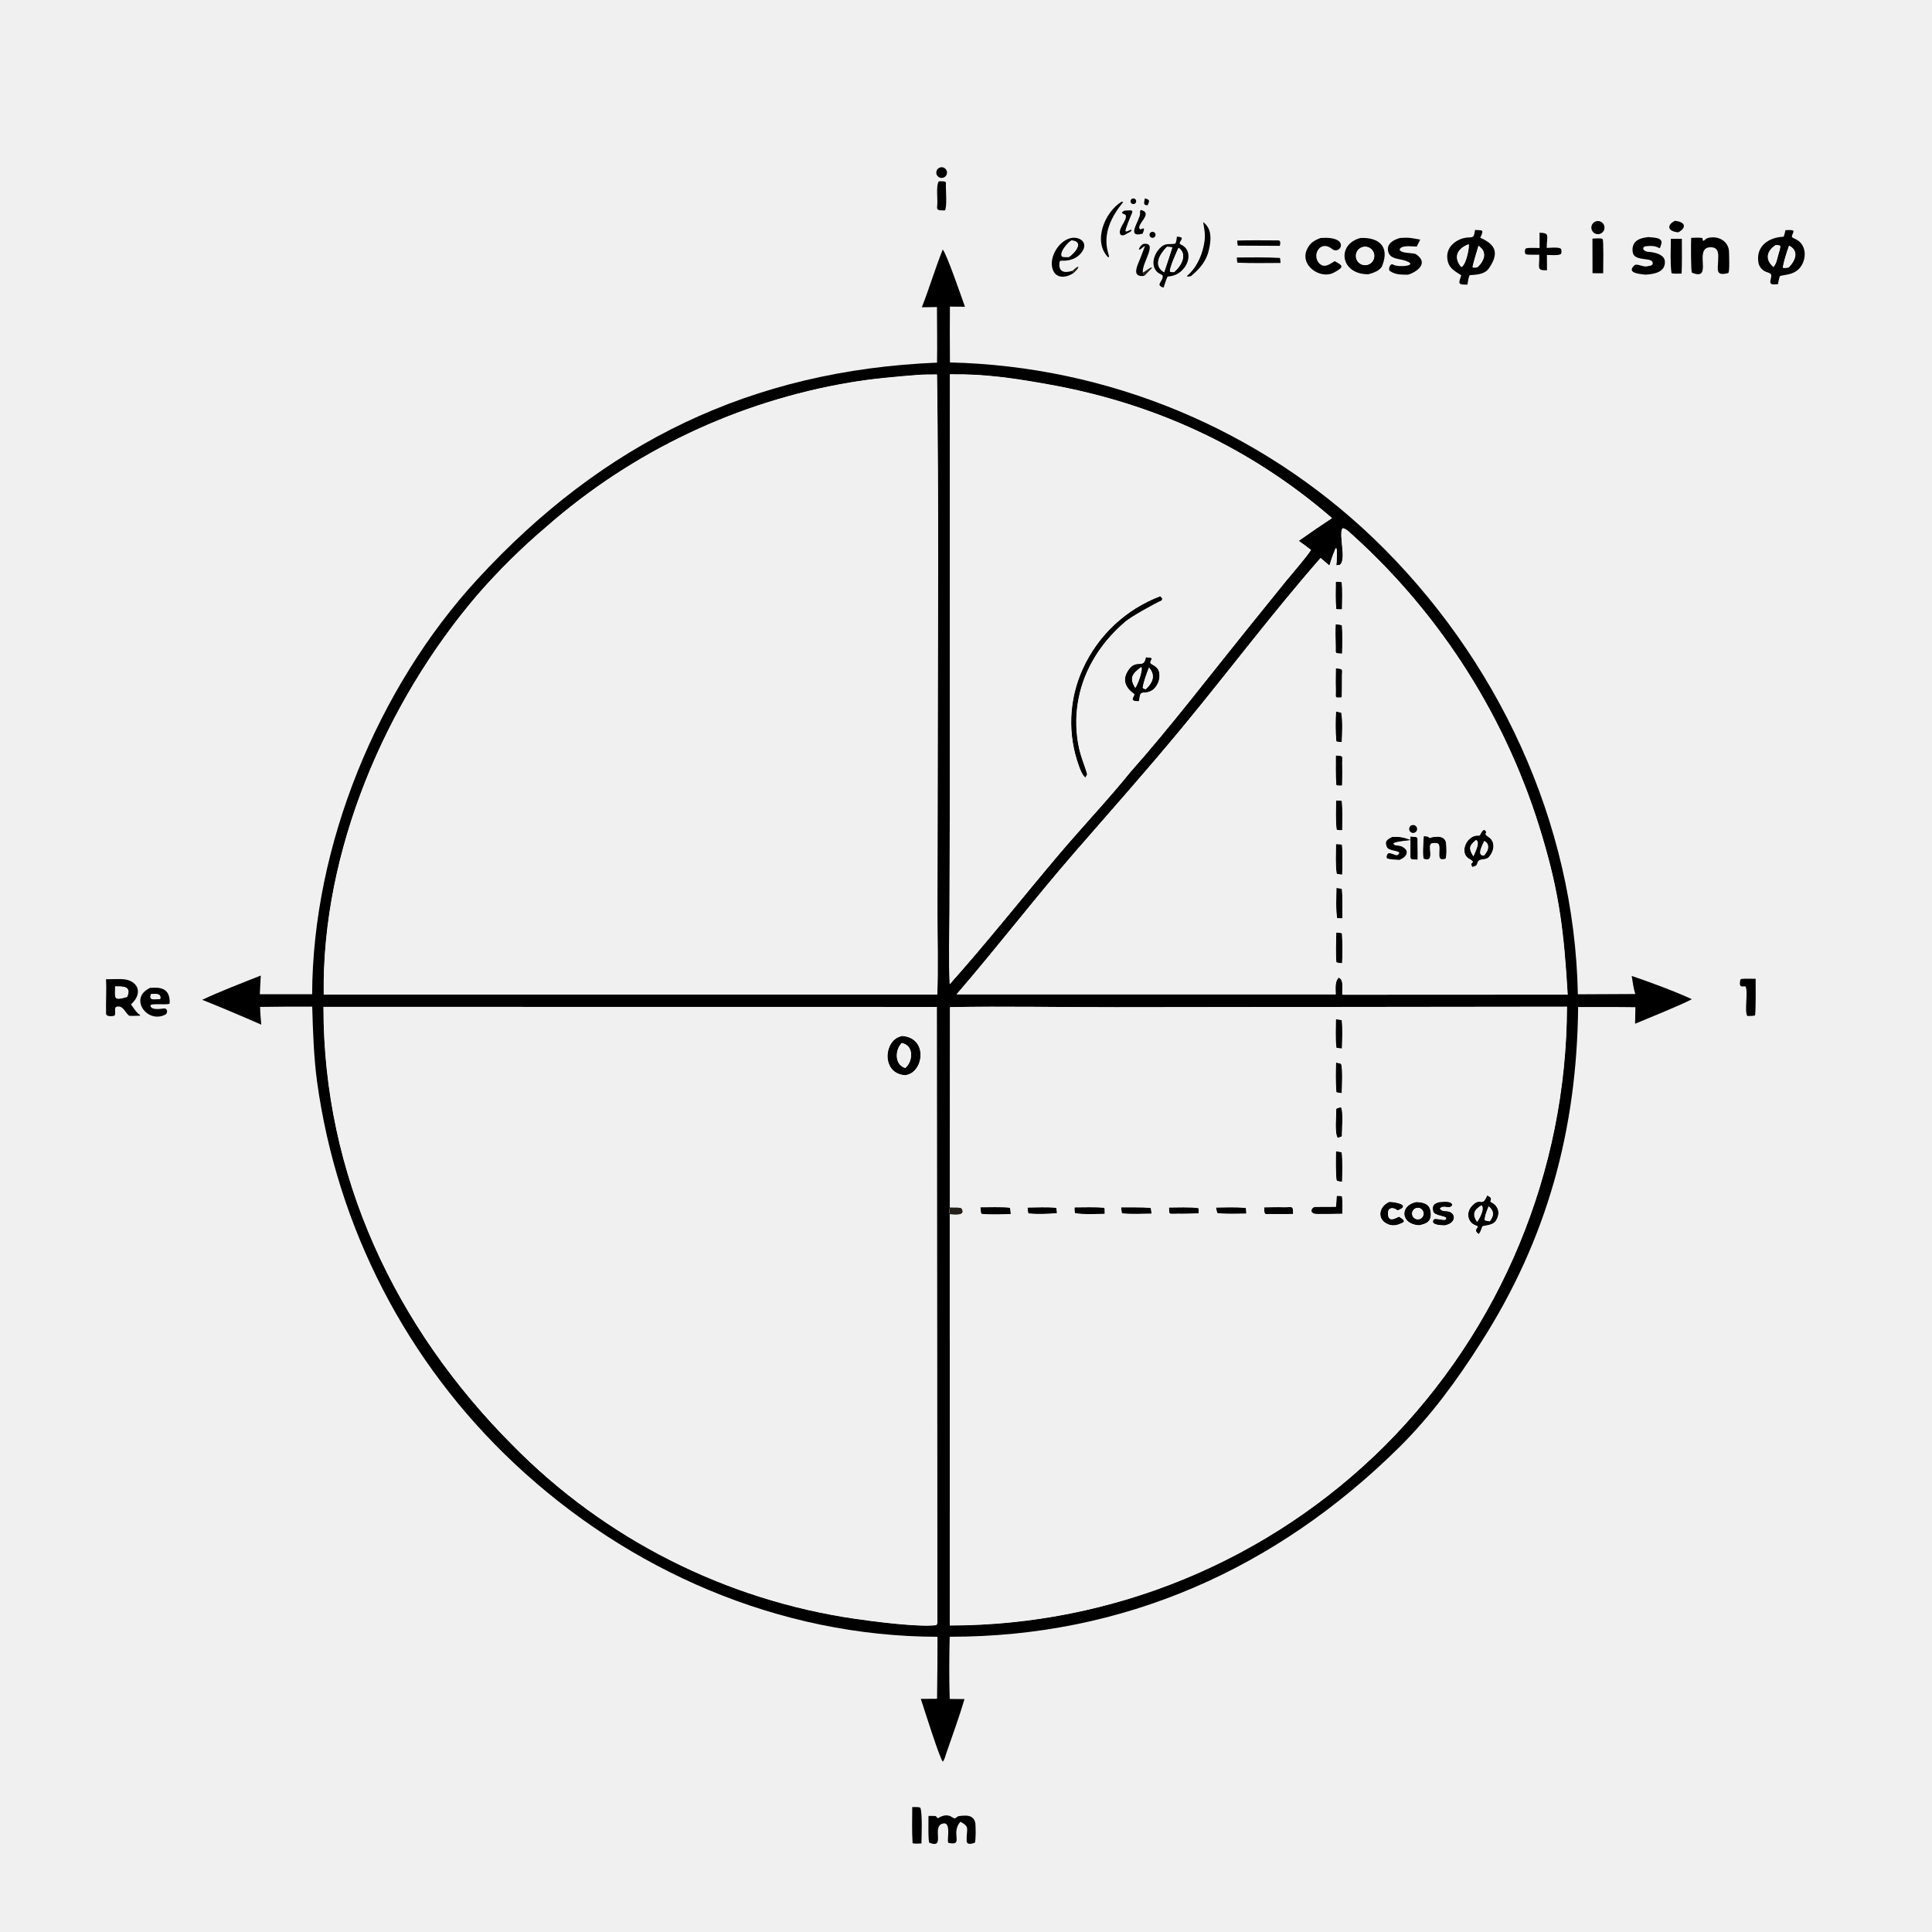
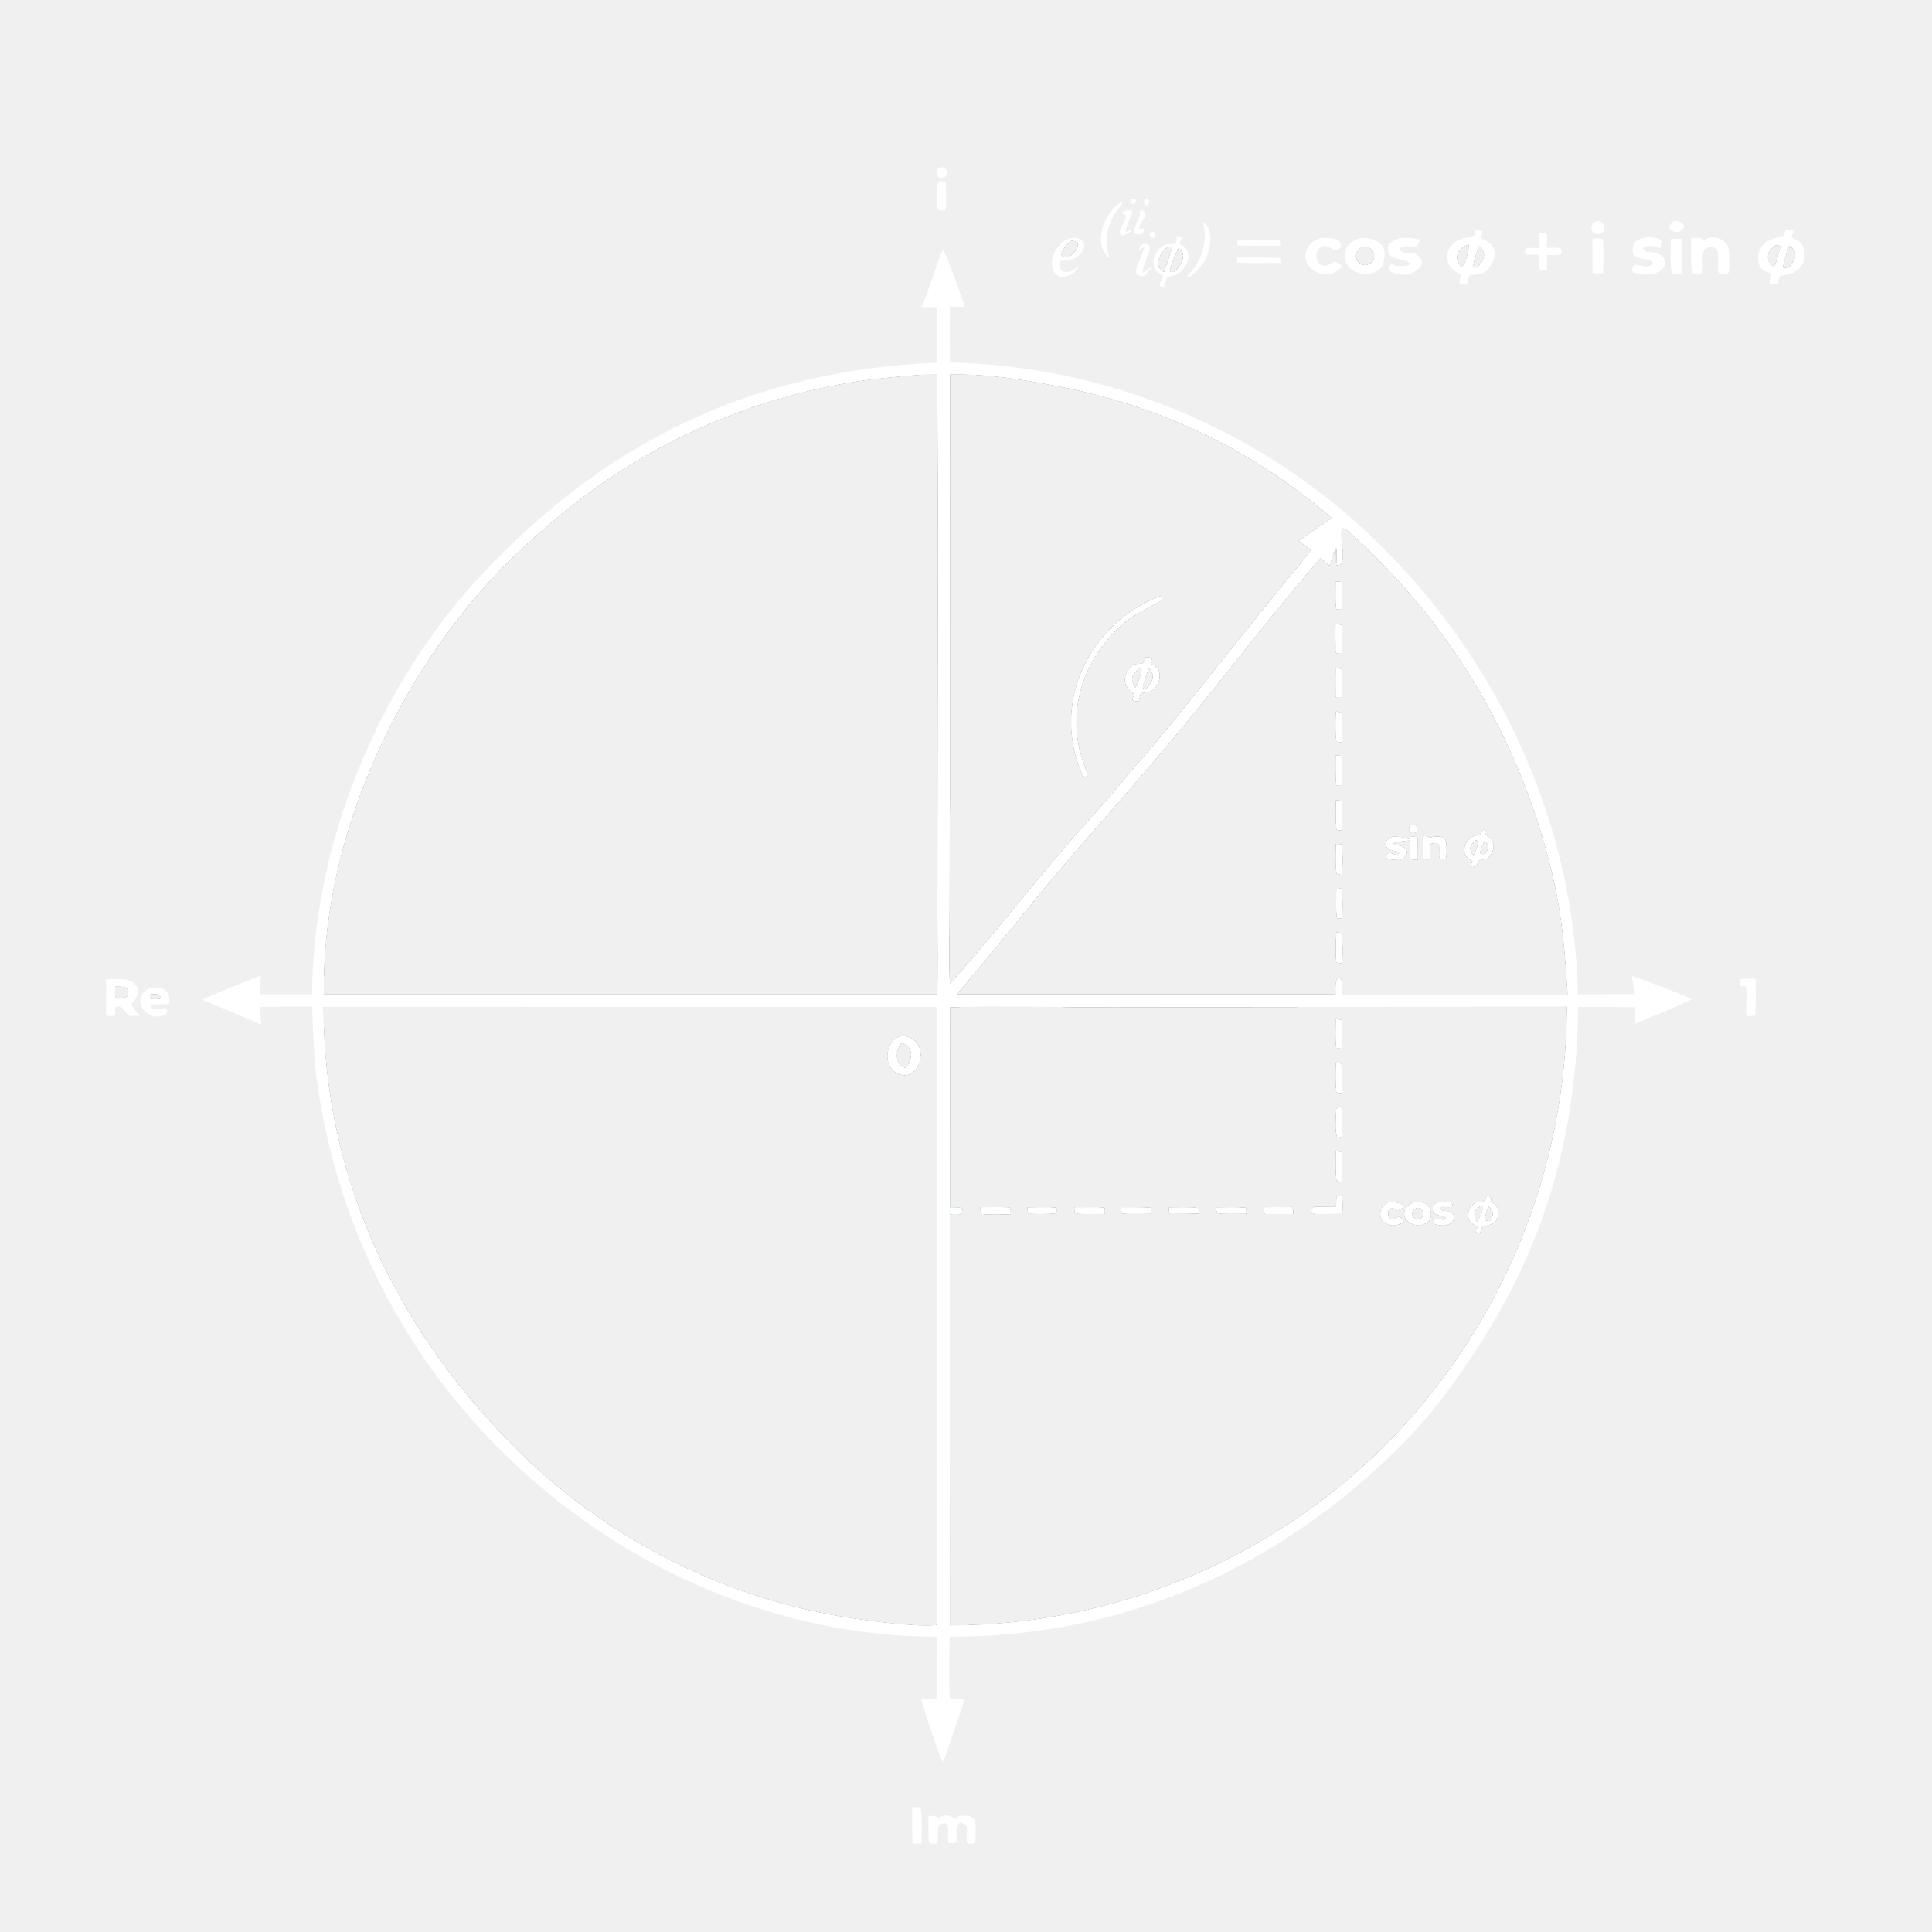
<svg xmlns="http://www.w3.org/2000/svg" width="1024" height="1024" viewBox="0 0 1024 1024">
  <defs>
    <filter id="kw">
-       <feColorMatrix type="matrix" values="1 0 0 0 0  0 1 0 0 0  0 0 1 0 0  -0.333 -0.333 -0.333 1 0" />
+       <feColorMatrix type="matrix" values="-1 0 0 0 1  0 -1 0 0 1  0 0 -1 0 1  -0.333 -0.333 -0.333 1 0" />
    </filter>
  </defs>
  <g filter="url(#kw)">
    <path d="M499.66 132.282C501.66 134.235 509.916 158.34 511.451 162.586L503.47 162.508C503.395 172.372 503.401 182.236 503.486 192.101C587.284 194.07 667.322 227.284 727.892 285.226C793.481 348.263 834.563 435.63 836.299 526.998L866.717 526.852C865.761 523.689 865.354 520.531 864.837 517.269C872.442 519.762 889.661 526.155 896.707 529.618C890.676 532.825 873.579 539.685 866.628 542.604L866.793 533.834C856.791 533.679 846.465 533.759 836.443 533.727C835.793 598.747 820.085 656.585 784.955 711.512C772.399 731.388 758.334 750.568 741.563 767.145C676.298 831.657 595.348 867.64 503.364 867.51C503.103 877.901 503.016 890.166 503.371 900.47L511.21 900.557C508.42 909.994 504.694 920.163 501.464 929.532C500.91 931.333 500.756 932.111 499.755 933.749C498.194 932.619 489.511 904.736 488.041 900.45L496.655 900.391C496.824 889.439 496.901 878.486 496.887 867.533C413.053 867.377 333.319 832.687 272.547 775.609C215.575 722.1 178.685 650.664 168.038 573.233C166.264 559.916 165.9 546.952 165.478 533.556C156.274 533.505 147.07 533.549 137.867 533.688C137.888 536.821 138.221 539.964 138.486 543.09C128.123 538.536 117.689 534.144 107.188 529.917C115.838 525.78 129.202 520.634 138.212 517.064L137.708 526.967L165.436 526.963C165.761 448.306 199.929 364.711 253.085 306.969C319.724 234.58 398.219 196.268 496.646 192.201C496.817 182.603 496.627 172.389 496.607 162.745L488.594 162.855C492.541 152.855 495.61 142.408 499.66 132.282Z" />
    <path fill="white" d="M503.507 533.809C532.233 533.181 562.649 533.903 591.554 533.834L830.545 533.557C830.307 620.801 795.622 704.42 734.037 766.217C672.793 827.238 589.871 861.515 503.415 861.548L503.377 643.595C502.955 640.871 503.003 642.864 503.435 639.969L503.507 533.809Z" />
    <path fill="#231A18" d="M503.435 639.969C504.635 639.99 509.223 639.784 509.682 640.523C512.442 644.977 504.331 643.582 503.377 643.595C502.955 640.871 503.003 642.864 503.435 639.969Z" />
    <path d="M788.239 633.624C791.913 635.15 789.381 636.671 790.004 636.976C793.757 638.812 795.596 642.42 792.911 646.938C791.587 649.166 788.315 649.339 785.948 649.894C785.279 650.051 785.22 652.548 783.731 654.072C779.99 651.375 785.185 650.466 782.259 649.506C777.763 648.03 777.047 642.702 779.91 639.446C784.915 633.755 785.291 640.607 788.239 633.624Z" />
    <path fill="white" d="M785.24 638.816C787.135 640.39 784.137 646.184 782.884 647.62C780.169 643.745 781.174 641.198 785.24 638.816Z" />
    <path fill="white" d="M788.983 639.356C791.536 641.434 792.121 643.712 790.158 646.563L789.656 647.312C789.422 647.273 786.967 647.019 786.936 646.686C786.755 644.761 788.321 641.03 788.983 639.356Z" />
    <path d="M750.727 637.094C754.306 637.247 757.605 638.012 758.211 641.895C759.077 647.45 756.135 648.593 752.133 649.41C742.441 648.961 741.533 638.904 750.727 637.094Z" />
    <path fill="white" d="M751.239 640.175C752.829 640.05 754.25 641.162 754.51 642.736C754.771 644.309 753.784 645.82 752.239 646.214C751.115 646.5 749.925 646.129 749.163 645.254C748.401 644.379 748.198 643.149 748.637 642.075C749.076 641.001 750.082 640.266 751.239 640.175Z" />
    <path d="M762.801 637.145C764.762 637.092 769.301 636.254 769.783 638.697C768.206 641.385 765.137 638.14 763.168 640.581C763.632 641.535 765.042 641.953 766.003 641.928C771.577 641.777 772.37 647.71 766.782 649.192L765.82 649.461C764.568 649.425 758.051 649.486 759.768 646.53C760.686 644.95 767.157 648.101 766.421 645.492C766.124 644.443 760.064 644.328 759.6 642.004C758.946 638.73 760.114 637.973 762.801 637.145Z" />
    <path d="M736.359 637.036C739.555 637.072 747.987 638.643 740.929 641.48C740.644 641.424 740.374 641.305 740.14 641.131C738.186 639.713 735.906 640.262 735.718 642.218C735.063 649.044 740.478 645.206 741.482 644.869C742.3 645.457 745.378 646.977 743.495 647.981C741.144 649.219 738.63 649.962 736.005 648.991C729.656 646.643 730.553 639.583 736.359 637.036Z" />
    <path d="M708.497 633.833C708.817 633.858 711.184 633.872 711.222 634.065C711.724 636.611 711.467 640.706 711.466 643.312C706.936 643.413 702.406 643.451 697.875 643.425C693.537 643.345 695.058 639.698 697.214 639.683L708.097 639.633C708.282 637.684 708.385 635.786 708.497 633.833Z" />
    <path d="M519.57 639.898C523.065 639.897 531.535 639.642 535.173 640.116C535.518 640.161 535.62 642.54 535.675 643.005L535.737 643.502C533.282 643.565 523.134 643.917 520.216 643.339C519.891 643.275 519.734 640.983 519.651 640.421L519.57 639.898Z" />
    <path d="M569.522 639.952C574.345 639.94 580.431 639.711 585.256 640.132C585.608 640.163 585.503 643.176 585.505 643.367C581.11 643.391 574.184 643.809 569.84 642.992C569.496 642.927 569.535 640.234 569.522 639.952Z" />
    <path d="M670.019 639.937C673.401 639.899 677.011 639.764 680.377 639.879C684.275 640.011 685.361 638.773 685.355 642.41L685.373 643.421C681.969 643.419 678.49 643.546 675.097 643.451C669.853 643.306 670.236 644.534 670.019 639.937Z" />
    <path d="M594.19 639.939C599.318 640.012 604.707 639.801 609.767 640.194C610.077 640.218 610.313 643.141 610.328 643.251C605.355 643.324 599.726 643.585 594.822 643.131C594.48 643.099 594.233 640.226 594.19 639.939Z" />
    <path d="M708.098 610.232C708.442 610.289 711.12 610.541 711.159 610.932C711.632 615.711 711.437 621.484 711.328 626.35C710.753 626.257 708.53 626.06 708.447 625.656C707.847 622.754 708.067 612.807 708.098 610.232Z" />
    <path d="M619.575 640.025C621.889 640.034 632.376 639.678 635.117 640.361C635.484 640.452 635.341 642.513 635.316 643.124C631.599 643.207 627.805 643.361 624.088 643.299C619.325 643.22 619.774 644.194 619.575 640.025Z" />
    <path d="M544.595 640.038C549.176 639.98 555.139 639.712 559.742 640.166C560.018 640.193 560.183 642.888 560.195 643.015C555.625 643.416 549.786 643.605 545.207 643.187C544.856 643.155 544.634 640.316 544.595 640.038Z" />
    <path d="M644.509 640.031C649.256 639.952 655.457 639.761 660.212 640.204C660.464 640.227 660.56 643.12 660.568 643.238C656.064 643.21 649.876 643.567 645.364 643.002C645.008 642.957 644.607 640.443 644.509 640.031Z" />
    <path d="M708.052 540.249C708.412 540.297 711.133 540.512 711.166 540.795C711.655 545.032 711.382 551.536 711.249 555.732C711.087 555.711 708.33 555.504 708.298 555.25C707.717 550.631 708.063 544.959 708.052 540.249Z" />
    <path d="M710.693 586.846C712.15 588.854 711.125 599.283 711.248 602.15C711.257 602.371 709.99 602.769 709.88 602.805L709.046 603.102C707.257 600.736 708.305 591.043 708.238 587.839C708.231 587.497 709.487 587.18 709.728 587.117L710.693 586.846Z" />
    <path d="M708.119 563.147C708.129 563.15 709.174 563.437 709.188 563.434C709.29 563.417 710.701 563.745 710.783 563.92C711.787 566.06 711.186 577.051 711.173 579.382C711.02 579.358 708.32 579.072 708.298 578.821C707.871 573.913 707.965 568.106 708.119 563.147Z" />
    <path fill="white" d="M171.437 533.653L496.555 533.7L496.807 860.396C496.756 860.584 496.337 861.174 496.21 861.368C487.065 862.556 463.11 859.453 453.506 858.061C384.536 848.059 320.728 815.778 271.811 766.14C209.345 703.494 171.357 623.025 171.437 533.653Z" />
    <path d="M478.115 549.078C491.838 550.066 489.598 567.597 480.807 569.658L479.877 569.891C467.136 569.128 468.353 551.859 477.188 549.364L478.115 549.078Z" />
    <path fill="white" d="M477.909 552.802C484.536 554.084 483.747 562.146 480.481 565.432L479.86 566.094C474.161 564.459 474.402 556.934 477.365 553.475L477.909 552.802Z" />
    <path fill="white" d="M486.384 198.711C489.194 198.445 493.7 198.504 496.646 198.46C497.612 266.677 497.053 336.203 497.027 404.493L496.874 483.054C496.868 496.865 497.367 513.564 496.762 527.123L182.75 527.12L171.57 527.138C170.468 451.341 204.195 372.364 253.069 315.218C264.367 302.253 276.626 290.157 289.74 279.032C335.284 239.141 391.022 212.7 450.728 202.663C462.687 200.664 474.311 199.65 486.384 198.711Z" />
    <path fill="white" d="M708.241 299.595L710.07 299.411C713.893 296.688 709.325 283.664 711.52 279.963C713.216 279.996 715.011 281.854 716.377 283.072C764.291 326.191 799.303 381.757 817.521 443.588C826.71 474.293 829.014 495.098 830.922 527.177L711.428 527.235L711.441 523.74C711.463 521.559 711.709 519.414 709.648 518.119C707.381 519.991 707.939 524.309 707.987 527.039L506.947 527.049C528.267 502.387 548.529 475.942 570.016 451.259C589.061 429.381 608.204 407.832 626.694 385.461C651.036 356.011 674.784 324.407 699.923 295.733C701.492 297.008 703.066 298.402 704.606 299.723C705.578 296.602 706.25 294.386 707.581 291.394C709.185 287.446 708.286 299.2 708.241 299.595Z" />
    <path fill="#EBEFEF" d="M707.581 291.394C709.185 287.446 708.286 299.2 708.241 299.595C707.835 296.299 708.374 294.697 707.581 291.394Z" />
    <path d="M786.664 439.747C789.42 441.889 785.269 441.209 789.104 443.753C792.489 446 792.02 450.747 789.617 453.613C787.94 456.526 783.993 454.545 783.225 457.023C782.626 458.956 782.393 458.838 780.44 459.526C778.135 456.479 783.316 457.847 778.507 455.041C773.302 452.003 777.416 442.127 783.993 442.919C784.542 442.985 784.966 440.95 786.062 440.191L786.664 439.747Z" />
    <path fill="white" d="M786.651 445.696C786.939 445.882 787.227 446.069 787.515 446.255C788.224 446.793 788.667 447.61 788.734 448.497C788.906 450.619 787.775 451.954 786.559 453.497L786.103 453.46C782.659 453.135 785.762 447.958 786.651 445.696Z" />
    <path fill="white" d="M782.295 445.211C784.848 446.179 781.798 451.798 780.94 453.9C778.417 449.864 778.448 448.348 782.295 445.211Z" />
    <path d="M754.637 443.15C756.108 443.413 756.986 443.105 757.722 444.27C757.201 444.092 765.95 441.391 766.456 447.003C766.639 449.034 766.862 453.118 766.237 455.072C766.177 455.26 765.385 455.367 765.243 455.34C762.148 455.909 762.964 453.362 762.902 450.377C763.031 447.335 762.643 446.346 758.974 446.984C755.89 447.52 761.139 457.498 754.665 455.187C753.875 454.905 754.379 445.381 754.637 443.15Z" />
    <path d="M737.859 443.575C742.643 443.478 743.591 443.741 747.979 445.264C746.212 445.562 739.013 446.038 738.524 447.147C739.053 448.411 741.51 447.974 742.744 448.532C747.486 450.675 745.919 454.081 741.756 455.782C739.81 455.659 737.322 455.645 735.476 455.138C734.517 454.875 734.981 453.141 735.386 452.655C736.358 451.156 739.794 453.818 740.723 453.141C744.211 450.598 736.165 451.52 735.064 449.008C733.608 445.685 735.398 444.859 737.859 443.575Z" />
    <path d="M707.934 330.925C708.352 330.974 711.19 331.062 711.232 331.555C711.606 335.973 711.46 342.075 711.321 346.43C707.069 346.145 708.125 346.777 707.95 341.761C707.824 338.171 707.778 334.512 707.934 330.925Z" />
    <path d="M708.11 447.398C708.121 447.399 709.178 447.487 709.185 447.48C709.216 447.449 711.226 447.485 711.259 447.781C711.675 451.534 711.504 460.139 711.381 463.56C711.094 463.52 708.527 463.369 708.467 462.993C707.724 458.355 708.096 452.158 708.11 447.398Z" />
    <path d="M708.015 400.418C712.601 400.72 711.221 400.494 711.391 405.776C711.502 409.243 711.381 412.866 711.343 416.343C710.905 416.342 708.307 416.576 708.256 415.965C707.872 411.376 708.013 404.918 708.015 400.418Z" />
    <path d="M708.247 494.256C708.474 494.283 711.242 494.426 711.263 494.782C711.53 499.385 711.672 506.094 711.31 510.555C711.17 510.535 708.325 510.32 708.291 509.916C707.873 504.94 708.153 499.294 708.247 494.256Z" />
    <path d="M708.135 377.144C709.048 377.342 709.961 377.541 710.875 377.739C711.74 382.012 711.332 388.999 711.165 393.334C710.985 393.315 708.322 393.185 708.29 392.886C707.791 388.352 707.829 381.677 708.135 377.144Z" />
    <path d="M708.139 424.291C708.282 424.297 711.173 424.239 711.207 424.618C711.638 429.494 711.437 435.118 711.389 440.064C711.038 440.047 708.518 440.105 708.453 439.652C707.822 435.246 708.121 428.687 708.139 424.291Z" />
    <path d="M708.026 354.216C712.439 354.752 711.143 354.323 711.257 359.658C711.327 362.946 711.175 366.334 711.169 369.635C707.006 369.852 708.162 370.076 708.005 365.246C707.887 361.624 707.997 357.846 708.026 354.216Z" />
    <path d="M708.365 470.639C708.513 470.662 711.172 470.939 711.202 471.223C711.712 476.107 711.427 481.751 711.449 486.751C710.535 486.72 709.621 486.689 708.707 486.658C707.94 481.916 708.291 475.541 708.365 470.639Z" />
    <path d="M708.005 308.335C708.217 308.344 711.139 308.238 711.18 308.741C711.544 313.284 711.344 318.347 711.278 322.941C711.138 322.939 708.276 323.056 708.239 322.706C707.758 318.126 707.992 313.001 708.005 308.335Z" />
    <path d="M747.549 443.355C752.303 443.851 751.157 443.033 751.365 448.646C751.451 450.953 751.375 453.348 751.374 455.66C747.203 455.371 747.504 456.094 747.56 451.612C747.593 448.906 747.569 446.067 747.549 443.355Z" />
    <path d="M747.592 437.74C748.438 437.017 749.696 437.062 750.489 437.843C751.282 438.623 751.346 439.881 750.637 440.738C750.12 441.363 749.295 441.643 748.505 441.461C747.715 441.28 747.095 440.669 746.901 439.882C746.708 439.095 746.975 438.266 747.592 437.74Z" />
    <path fill="white" d="M503.468 198.392C522.18 198.111 537.562 200.486 555.743 203.723C612.044 213.749 662.647 237.098 706.02 274.599C700.073 278.515 694.196 282.538 688.394 286.666C690.635 288.213 692.739 289.847 694.902 291.497C692 295.86 685.157 303.677 681.607 307.999L660.75 333.825C641.004 358.285 619.989 385.794 599.239 409.1C587.861 423.25 573.11 438.877 561.101 453.08C542.117 475.529 522.796 499.951 503.356 521.687C502.791 509.721 503.157 495.765 503.228 483.697L503.436 421.103L503.468 198.392Z" />
    <path d="M615.005 315.993C615.169 316.134 615.882 317.033 616.045 317.232C615.955 317.564 615.864 317.896 615.773 318.229C611.151 320.336 599.425 326.908 596.392 329.518C589.135 335.762 583.376 342.589 578.971 350.47C570.988 364.536 568.492 381.059 571.965 396.855C572.961 401.204 574.528 404.953 575.877 409.166C576.415 410.844 576.177 410.461 575.243 412.135C573.526 410.547 572.793 408.46 571.967 406.269C565.758 389.44 566.456 370.839 573.91 354.524C581.973 336.751 596.75 322.897 615.005 315.993Z" />
    <path d="M607.342 348.35C612.678 348.758 609.556 349.097 609.722 351.395C610.598 352.737 614.246 352.905 614.533 357.494C614.703 360.16 613.775 362.78 611.965 364.745C610.613 366.191 608.728 367.022 606.748 367.044C603.743 367.1 604.361 368.43 603.662 371.653C597.248 371.846 602.231 368.623 601.023 367.738C596.937 364.742 594.175 360.595 598.316 354.824C602.456 349.053 606.21 354.948 607.342 348.35Z" />
    <path fill="white" d="M608.992 353.791C612.71 357.987 610.96 362.025 607.169 365.385C606.963 365.292 605.59 364.812 605.646 364.443C606.143 361.162 607.756 356.857 608.992 353.791Z" />
    <path fill="white" d="M604.922 353.49C605.984 355.019 602.887 363.297 601.712 364.639C598.438 359.287 600.007 357.156 604.922 353.49Z" />
    <path d="M781.816 121.895C785.991 122.091 786.611 121.64 784.565 125.974C792.029 129.361 795.201 133.529 789.101 142.284C786.886 145.464 782.444 145.591 779.159 145.83C778.424 145.884 777.857 150.344 777.78 150.853C777.183 150.84 776.586 150.832 775.989 150.828C772.25 150.817 773.606 149.105 774.473 145.889C770.468 143.356 767.408 141.814 767.065 136.496C766.915 134.076 767.764 131.7 769.413 129.923C771.848 127.35 775.224 125.876 778.766 125.838C781.531 125.833 781.161 124.758 781.816 121.895Z" />
    <path fill="white" d="M778.413 129.451C779.066 130.549 777.002 140.985 774.467 141.541C770.107 136.295 772.357 131.692 778.413 129.451Z" />
    <path fill="white" d="M783.628 130.26C788.55 133.586 786.764 138.154 783.107 141.674C782.537 141.723 780.92 142.091 780.48 141.656C780.345 141.081 783.209 131.519 783.628 130.26Z" />
    <path d="M946.337 121.985C953.157 121.579 949.754 122.938 949.748 125.701C950.71 126.398 951.994 126.73 953.195 127.625C957.6 130.909 957.354 137.609 954.192 141.681C951.446 145.218 947.62 145.44 943.645 146.208C943.055 146.322 942.446 150.202 942.354 150.629C939.748 150.677 937.454 151.527 938.613 147.518C939.59 144.14 937.094 144.953 934.798 143.421C933.278 142.408 932.254 140.803 931.973 138.999C930.637 130.371 937.527 125.795 945.216 125.48C945.616 125.464 946.236 122.363 946.337 121.985Z" />
    <path fill="white" d="M941.253 129.836C941.894 129.929 943.164 129.93 943.548 130.325C943.78 131.186 942.938 133.61 942.688 134.527L942.429 135.494C941.702 138.135 941.601 139.383 940.004 141.566C935.335 137.594 936.294 132.968 941.253 129.836Z" />
    <path fill="white" d="M948.236 130.19C953.808 132.979 951.545 138.28 948.031 141.783C947.907 141.804 944.795 142.392 944.921 141.65C945.518 138.142 947.028 133.548 948.236 130.19Z" />
    <path d="M721.111 126.134C730.371 125.721 736.786 130.276 732.618 140.805C731.571 143.449 727.845 144.668 725.262 145.363C710.247 145.489 708.305 129.356 721.111 126.134Z" />
    <path fill="white" d="M722.561 130.834C724.307 130.485 726.106 131.109 727.26 132.466C728.414 133.822 728.742 135.698 728.116 137.366C727.491 139.034 726.01 140.231 724.249 140.494C721.617 140.887 719.151 139.109 718.693 136.487C718.235 133.866 719.951 131.357 722.561 130.834Z" />
    <path d="M623.811 125.388C624.066 125.437 625.779 125.637 626.023 125.813C627.469 126.714 623.886 128.725 625.903 129.625C631.022 131.909 630.792 137.895 627.721 141.89C625.425 144.878 622.775 146.273 618.986 146.578C618.475 146.619 617.04 151.589 616.744 152.431C611.964 151.067 616.624 149.194 616.269 146.104C615.595 145.31 614.285 145.075 613.438 144.262C609.677 140.653 611.534 134.869 614.768 131.516C617.627 128.553 619.368 129.75 622.798 129.154C623.425 129.045 623.736 125.84 623.811 125.388Z" />
    <path fill="white" d="M618.517 130.778C619.12 130.842 620.838 130.839 621.347 131.216C621.389 131.323 617.468 143.077 617.047 144.338C610.893 140.842 614.651 134.641 618.517 130.778Z" />
    <path fill="white" d="M624.674 131.284C629.744 134.814 625.964 141.17 622.325 144.225C621.651 144.204 620.667 144.418 620.116 143.916C619.604 142.351 623.76 133.121 624.674 131.284Z" />
    <path d="M56.181 519.036C58.86 518.954 61.54 518.924 64.219 518.946C72.867 519.043 76.35 526.155 69.434 532.341C70.659 534.033 71.768 535.89 73.303 537.327C73.51 537.52 74.368 537.794 74.266 538.267C73.768 538.395 73.807 538.35 73.125 538.375C72.663 538.382 68.876 538.509 68.724 538.443C66.499 537.475 65.593 532.587 61.76 533.587C59.932 534.203 62.229 538.295 60.035 538.505C58.934 538.611 56.267 538.919 56.217 537.183C56.045 531.253 56.525 524.929 56.181 519.036Z" />
    <path fill="white" d="M61.011 522.82C65.401 522.758 69.832 522.667 67.422 528.38C59.917 530.637 60.954 529.121 61.011 522.82Z" />
    <path d="M896.352 126.086C897.951 126.042 900.711 125.78 902.256 126.194C902.528 126.267 902.254 127.21 902.734 127.676C903.937 127.161 903.91 126.37 905.737 126.017C911.003 124.891 916.402 127.983 916.431 133.748C916.437 135.012 916.865 144.476 915.97 144.717C908.89 146.627 910.649 142.503 910.654 137.946C910.651 135.665 911.521 131.072 906.752 131.042C897.031 130.981 908.559 149.424 896.77 144.519C896.173 144.271 896.2 128.596 896.352 126.086Z" />
    <path d="M492.129 962.479C498.335 962.46 494.873 962.558 497.237 963.685C499.332 962.304 502.102 961.378 504.671 963.164C506.957 964.753 506.299 962.796 508.492 962.532C510.49 962.29 513.536 961.985 515.156 963.235C516.188 964.023 516.848 965.202 516.982 966.493C517.122 967.824 517.317 975.399 516.679 976.68C515.206 977.261 512.422 978.001 512.345 975.743C512.12 969.177 514.375 968.411 509.014 965.557C503.637 971.717 511.093 978.515 502.804 976.784C501.405 976.492 504.652 965.314 499.753 966.511C493.436 968.053 501.515 980.239 492.58 976.68C491.861 976.392 492.127 963.916 492.129 962.479Z" />
    <path d="M742.101 126.121C746.887 125.793 748.034 126.113 752.771 127.027C752.041 128.314 751.546 129.419 750.875 130.705C748.475 130.6 745.267 130.161 742.992 131.018C742.456 131.22 741.448 132.201 742.005 132.698C743.558 134.552 749.13 133.779 750.634 134.818C757.406 139.49 751.045 144.18 746.271 145.584C742.932 145.56 739.775 145.695 736.876 143.77C735.343 142.992 736.849 139.251 738.322 140.211C741.031 141.975 752.921 140.811 744.498 138.061C741.581 137.109 736.815 137.339 735.809 133.494C734.659 129.096 738.678 127.04 742.101 126.121Z" />
    <path d="M873.591 125.652C877.354 126.01 881.906 125.9 880.314 129.96C879.613 131.749 880.203 131.802 878.273 130.939C876.588 130.186 873.409 130.256 871.638 130.645C869.756 132.061 872.089 133.411 873.498 133.473C876.522 133.607 882.19 134.724 882.418 138.511C882.773 144.417 876.516 145.283 872.106 145.58C868.721 145.191 861.99 144.678 866.217 140.674C867.603 139.361 870.996 141.853 873.247 141.093C873.689 140.944 875.487 141.02 875.951 139.938C876.677 135.635 866.082 139.275 865.35 133.521C864.745 128.768 867.707 126.638 871.5 125.992L873.591 125.652Z" />
    <path d="M699.921 126.141C716.217 124.954 710.413 135.473 706.053 131.963C699.908 127.016 695.406 134.827 698.853 139.132C701.767 142.77 704.984 139.778 707.452 138.416C711.308 140.706 713.128 141.204 706.998 144.476C699.793 148.323 688.562 140.558 692.838 131.931C694.471 128.637 696.571 127.432 699.921 126.141Z" />
    <path d="M569.095 144.65L568.678 144.908C564.539 147.515 559.33 147.67 557.807 142.299C556.096 136.266 560.993 128.005 567.1 126.306C571.709 125.024 576.722 128.13 573.852 132.883C571.386 136.965 567.042 138.462 562.479 138.144C562.243 138.146 561.615 138.543 561.581 138.781C560.731 144.686 564.707 144.747 568.474 143.505L569.095 144.65Z" />
    <path fill="white" d="M567.834 127.419C574.986 127.894 569.679 134.234 566.504 136.265C565.663 136.26 563.005 136.403 562.734 135.805C561.605 133.322 565.844 128.938 567.07 128.019L567.834 127.419Z" />
    <path d="M79.47 523.604C84.999 523.126 90.209 523.661 89.935 531.76C89.891 533.046 79.275 531.354 79.735 533.127C80.39 535.65 85.406 534.654 87.062 534.469C89.287 534.711 88.619 537.233 87.736 537.701C78.189 542.757 68.593 529.584 78.627 524.088L79.47 523.604Z" />
    <path fill="white" d="M79.969 526.881C82.149 526.833 85.728 526.177 84.927 529.513C82.606 529.503 79.029 530.556 79.792 527.608L79.969 526.881Z" />
    <path d="M815.999 123.333C821.749 123.535 819.78 124.907 819.797 131.395C821.732 131.358 825.218 130.927 826.981 131.623C827.799 131.945 827.774 134.297 827.28 134.65C826.028 135.547 821.387 135.121 819.898 135.138L819.947 143.243C813.95 143.445 816.169 141.698 815.811 134.986C815.018 134.977 809.671 135.146 808.831 134.792C807.964 134.426 808.022 131.772 809.005 131.571C810.598 131.246 814.188 131.445 816.023 131.44C816 128.738 815.992 126.035 815.999 123.333Z" />
    <path d="M924.961 518.729C926.816 518.721 928.671 518.737 930.525 518.777C930.524 522.331 930.69 533.88 930.252 538.035C930.196 538.56 926.937 538.477 926.167 538.509C924.421 536.442 926.623 525.684 925.231 523.014C924.738 522.07 921.665 524.425 922.251 520.249C922.452 518.813 922.466 518.88 924.138 518.79L924.961 518.729Z" />
    <path d="M885.587 126.569C887.531 126.554 889.476 126.558 891.421 126.58C891.427 132.504 891.545 139.138 891.296 145C890.624 145.006 886.007 145.222 885.929 144.687C885.18 139.601 885.561 131.737 885.587 126.569Z" />
    <path d="M844.027 126.475C845.096 126.461 848.608 126.027 849.406 126.711C850.053 127.264 849.718 142.778 849.714 144.84C847.776 144.851 846.012 144.854 844.071 144.784L844.027 126.475Z" />
    <path d="M483.511 957.792C484.395 957.796 487.606 957.621 487.836 958.246C488.96 961.298 488.436 974.078 488.377 977.057C487.966 977.082 483.715 977.395 483.679 976.814C483.303 970.625 483.456 964.029 483.511 957.792Z" />
    <path d="M637.703 117.719C642.044 120.989 641.96 125.863 641.1 130.759C639.868 137.772 636.578 141.859 631.321 146.29C630.738 146.422 629.872 146.706 629.31 146.594C628.964 146.269 629.423 145.999 629.662 145.786C634.711 141.261 637.641 134.145 638.468 127.5C638.908 123.959 638.249 121.159 637.703 117.719Z" />
    <path d="M594.548 106.848C594.876 106.941 595.315 107.072 595.242 107.163C588.983 114.923 584.421 123.836 587.313 134.062C587.975 136.404 587.895 135.908 587.411 136.438C579.041 128.048 585.465 112.385 594.548 106.848Z" />
    <path d="M497.603 96.118C498.272 96.125 501.47 95.771 501.369 96.956C501.14 99.636 502.157 109.677 500.795 111.53C498.534 111.358 496.3 112.081 496.719 109.261C497.174 106.202 495.925 98.407 497.603 96.118Z" />
    <path d="M655.571 136.482C662.805 136.455 671.026 136.292 678.261 136.707C678.6 136.727 678.702 139.222 678.713 139.365C671.203 139.405 663.431 139.546 655.984 139.237C655.571 139.22 655.58 136.598 655.571 136.482Z" />
    <path d="M655.762 127.5C663.013 127.255 670.276 127.415 677.527 127.417C679.004 127.417 678.554 129.415 678.302 130.296C671.053 130.222 663.451 130.263 656.209 130.191C655.822 130.187 655.768 127.597 655.762 127.5Z" />
    <path d="M606.893 130.299C606.489 130.574 605.982 130.893 605.533 131.28C601.876 134.424 604.472 129.419 606.302 129.24C613.829 128.503 605.236 139.09 605.688 144.451C605.998 145.049 606.264 145.594 606.554 146.199C600.164 147.1 602.232 141.958 603.825 138.261C604.905 135.756 605.897 132.861 606.893 130.299Z" />
    <path d="M595.944 111.656C598.54 111.611 600.975 110.76 599.889 113.193C599.273 114.572 596.313 121.522 596.539 122.532C597.324 123.258 599.396 121.195 599.791 121.972C599.759 122.248 599.558 122.43 599.341 122.588L598.863 122.963C597.921 123.506 596.965 124.024 595.995 124.515C595.067 124.978 593.832 124.745 593.607 123.714C592.939 120.643 597.103 117.175 596.75 114.327C596.609 113.189 592.767 113.327 595.944 111.656Z" />
    <path d="M604.619 111.255C611.858 113.08 601.557 119.098 604.304 121.571C605.169 121.57 607.502 119.501 605.6 123.853C596.333 126.32 604.386 116.659 604.282 113.021C604.249 111.862 603.914 112.742 604.619 111.255Z" />
    <path d="M846.475 117.187C848.309 116.94 850.015 118.17 850.362 119.987C850.708 121.805 849.574 123.576 847.778 124.021C846.526 124.332 845.204 123.925 844.344 122.964C843.483 122.003 843.224 120.644 843.671 119.434C844.117 118.224 845.196 117.359 846.475 117.187Z" />
    <path d="M887.793 117.018L888.76 117.179C893.468 118.004 893.744 120.816 889.553 123.137C884.226 122.723 882.873 119.527 887.793 117.018Z" />
    <path d="M498.567 88.68C500.065 88.4 501.518 89.352 501.859 90.838C502.201 92.323 501.309 93.814 499.839 94.216C498.832 94.492 497.756 94.194 497.035 93.439C496.313 92.685 496.063 91.597 496.383 90.603C496.702 89.61 497.541 88.871 498.567 88.68Z" />
    <path d="M609.698 123.356C610.276 122.736 611.236 122.672 611.891 123.21C612.546 123.749 612.669 124.704 612.172 125.39C611.822 125.874 611.233 126.123 610.642 126.037C610.051 125.952 609.557 125.545 609.359 124.983C609.161 124.42 609.291 123.793 609.698 123.356Z" />
    <path d="M600.137 105.278C600.902 104.969 601.774 105.334 602.091 106.096C602.407 106.859 602.051 107.734 601.292 108.058C600.522 108.387 599.632 108.024 599.311 107.251C598.99 106.478 599.361 105.592 600.137 105.278Z" />
    <path d="M606.813 105.128C609.494 105.983 609.384 106.172 608.299 108.768C605.687 108.92 606.443 107.274 606.813 105.128Z" />
    <path fill="#231A18" d="M605.688 144.451C607.119 143.907 609.994 141.259 610.613 141.85C610.349 142.43 609.784 142.852 609.312 143.315C608.363 144.248 607.444 145.21 606.554 146.199C606.264 145.594 605.998 145.049 605.688 144.451Z" />
    <path fill="#231A18" d="M568.474 143.505C568.954 143.094 570.847 141.125 571.544 141.39C571.581 142.467 569.779 143.984 569.095 144.65L568.474 143.505Z" />
  </g>
</svg>
